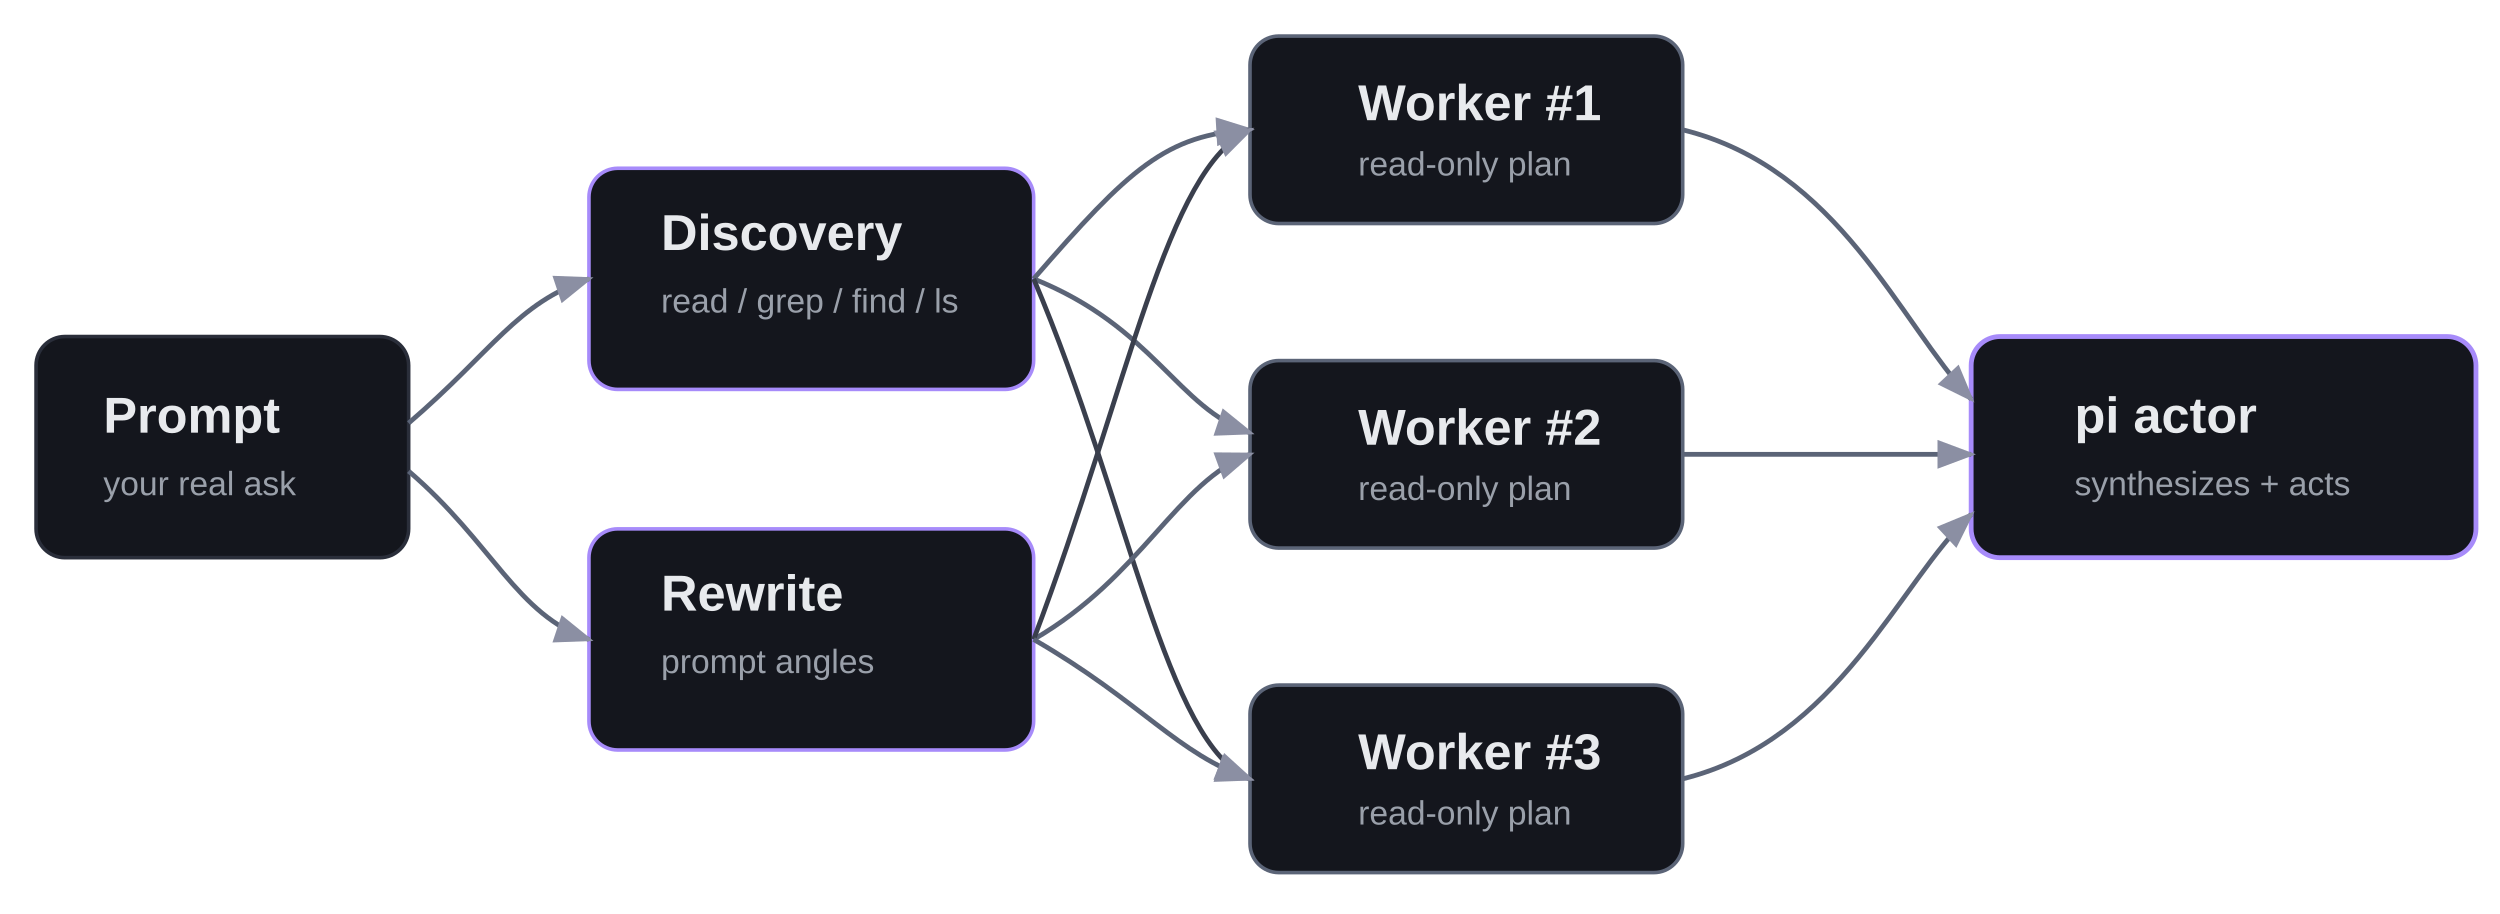
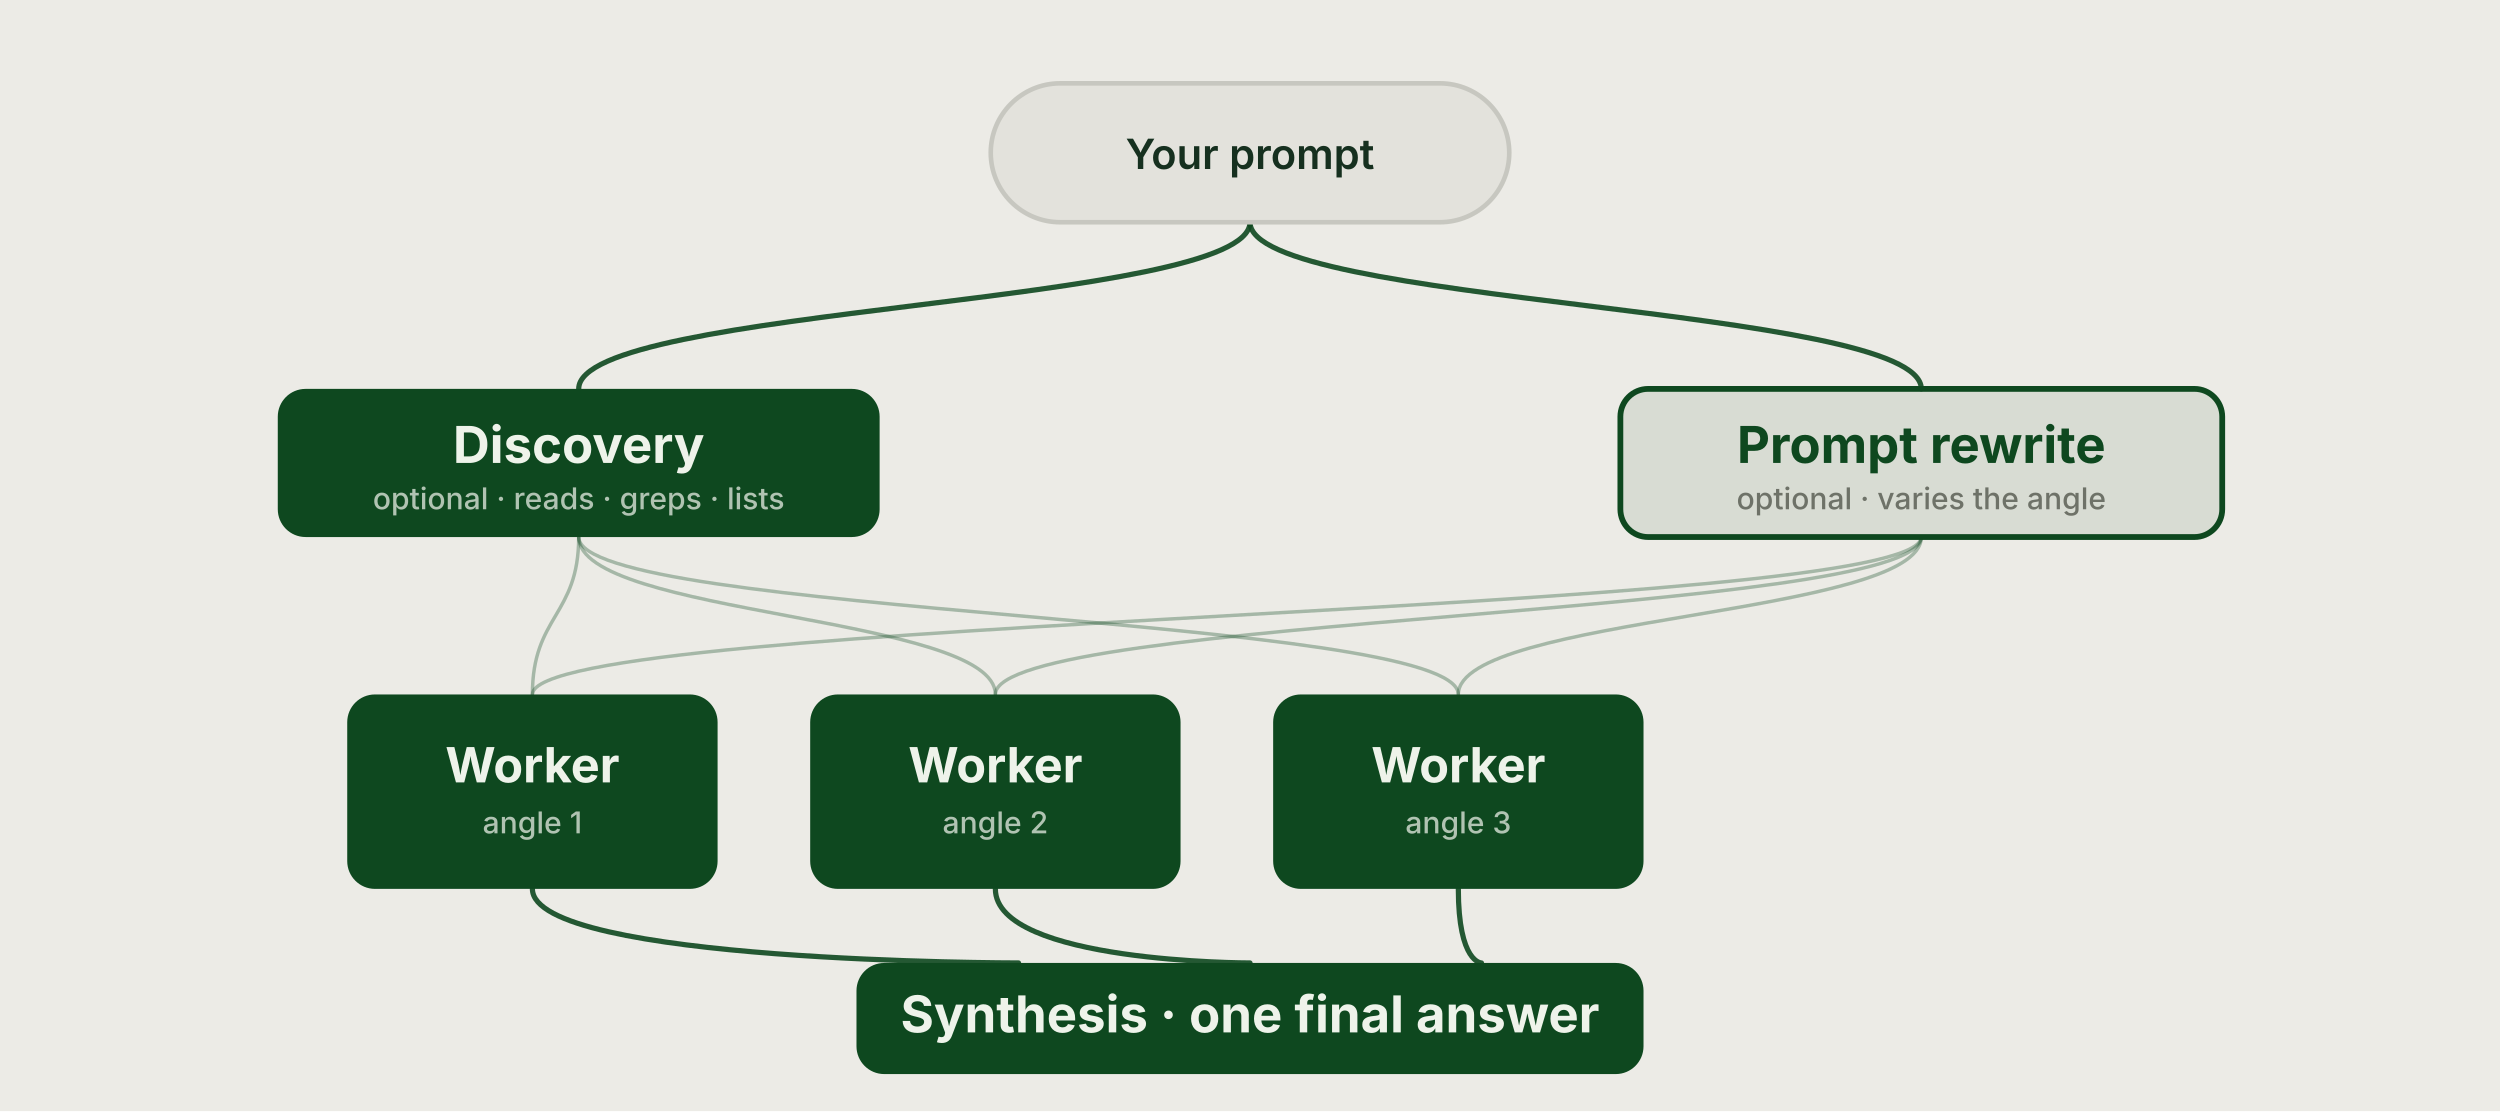
- <svg xmlns="http://www.w3.org/2000/svg" width="1040" height="380" viewBox="55 90 1040 380" role="img" aria-labelledby="title desc">
-   <defs>
-     <marker id="arrow" markerWidth="9" markerHeight="9" refX="7" refY="3" orient="auto" markerUnits="strokeWidth">
-       <path d="M0,0 L0,6 L8,3 z" fill="#8b8fa3" />
-     </marker>
-     <style>
-       text { font-family: ui-sans-serif, -apple-system, "Segoe UI", Arial, sans-serif; }
-       .label { font-size: 21px; font-weight: 650; fill: #e8eaed; }
-       .small { font-size: 14px; font-weight: 500; fill: #9aa0aa; }
-       .node { fill: #14161d; stroke: #2a2e3a; stroke-width: 1.5; }
-       .prep { stroke: #a78bfa; }
-       .worker { stroke: #5b6477; }
-       .actor { stroke: #a78bfa; stroke-width: 2; }
-       .line { fill: none; stroke: #5b6477; stroke-width: 2; marker-end: url(#arrow); }
-       .line-faint { fill: none; stroke: #3a3f4d; stroke-width: 2; marker-end: url(#arrow); }
-     </style>
-   </defs>
-   <rect x="70" y="230" width="155" height="92" rx="12" class="node" />
-   <text x="98" y="270" class="label">Prompt</text>
-   <text x="98" y="296" class="small">your real ask</text>
-   <rect x="300" y="160" width="185" height="92" rx="12" class="node prep" />
-   <text x="330" y="194" class="label">Discovery</text>
-   <text x="330" y="220" class="small">read / grep / find / ls</text>
-   <rect x="300" y="310" width="185" height="92" rx="12" class="node prep" />
-   <text x="330" y="344" class="label">Rewrite</text>
-   <text x="330" y="370" class="small">prompt angles</text>
-   <rect x="575" y="105" width="180" height="78" rx="12" class="node worker" />
-   <text x="620" y="140" class="label">Worker #1</text>
-   <text x="620" y="163" class="small">read-only plan</text>
-   <rect x="575" y="240" width="180" height="78" rx="12" class="node worker" />
-   <text x="620" y="275" class="label">Worker #2</text>
-   <text x="620" y="298" class="small">read-only plan</text>
-   <rect x="575" y="375" width="180" height="78" rx="12" class="node worker" />
-   <text x="620" y="410" class="label">Worker #3</text>
-   <text x="620" y="433" class="small">read-only plan</text>
-   <rect x="875" y="230" width="210" height="92" rx="12" class="node actor" />
-   <text x="918" y="270" class="label">pi actor</text>
-   <text x="918" y="296" class="small">synthesizes + acts</text>
-   <path d="M225 266 C260 236, 270 216, 300 206" class="line" />
-   <path d="M225 286 C260 316, 270 346, 300 356" class="line" />
-   <path d="M485 206 C525 160, 540 146, 575 144" class="line" />
-   <path d="M485 206 C535 226, 545 260, 575 270" class="line" />
-   <path d="M485 206 C525 300, 540 400, 575 414" class="line-faint" />
-   <path d="M485 356 C530 330, 545 290, 575 279" class="line" />
-   <path d="M485 356 C525 250, 540 160, 575 144" class="line-faint" />
-   <path d="M485 356 C530 382, 545 404, 575 414" class="line" />
-   <path d="M755 144 C820 160, 845 224, 875 256" class="line" />
-   <path d="M755 279 C810 279, 835 279, 875 279" class="line" />
-   <path d="M755 414 C820 398, 845 332, 875 304" class="line" />
+ <svg xmlns="http://www.w3.org/2000/svg" width="1080" height="480" viewBox="0 0 1080 480" role="img" aria-labelledby="title desc">
+   <style>
+     text { font-family: 'Inter', system-ui, -apple-system, 'Segoe UI', sans-serif; }
+     .blockTitle { fill: #EEF3EA; font-weight: 700; }
+     .blockSub { fill: rgba(238,243,234,0.72); font-size: 13px; font-weight: 500; }
+     .outlineTitle { fill: #0E481F; font-weight: 700; }
+     .outlineSub { fill: #6E7268; font-size: 13px; font-weight: 500; }
+     .pillText { fill: #16301F; font-size: 18px; font-weight: 600; }
+     .edge { fill: none; stroke: #0E481F; stroke-width: 2.25; stroke-linecap: round; opacity: 0.9; }
+     .edgeFaint { fill: none; stroke: #0E481F; stroke-width: 1.5; stroke-linecap: round; opacity: 0.32; }
+   </style>
+   <rect width="1080" height="480" fill="#ECEBE6" />
+   <path class="edge" d="M540 96 C540 132, 250 132, 250 168" />
+   <path class="edge" d="M540 96 C540 132, 830 132, 830 168" />
+   <path class="edgeFaint" d="M250 232 C250 266, 230 266, 230 300" />
+   <path class="edgeFaint" d="M250 232 C250 266, 430 266, 430 300" />
+   <path class="edgeFaint" d="M250 232 C250 266, 630 266, 630 300" />
+   <path class="edgeFaint" d="M830 232 C830 266, 230 266, 230 300" />
+   <path class="edgeFaint" d="M830 232 C830 266, 430 266, 430 300" />
+   <path class="edgeFaint" d="M830 232 C830 266, 630 266, 630 300" />
+   <path class="edge" d="M230 384 C230 416, 440 416, 440 416" />
+   <path class="edge" d="M430 384 C430 416, 540 416, 540 416" />
+   <path class="edge" d="M630 384 C630 416, 640 416, 640 416" />
+   <rect x="428" y="36" width="224" height="60" rx="30" fill="#E3E2DC" stroke="#C7C7C0" stroke-width="2" />
+   <text x="540" y="73" text-anchor="middle" class="pillText">Your prompt</text>
+   <rect x="120" y="168" width="260" height="64" rx="12" fill="#0E481F" />
+   <text x="250" y="200" text-anchor="middle" class="blockTitle" font-size="22">Discovery</text>
+   <text x="250" y="220" text-anchor="middle" class="blockSub">optional · reads · greps · lists</text>
+   <rect x="700" y="168" width="260" height="64" rx="12" fill="rgba(14,72,31,0.09)" stroke="#0E481F" stroke-width="2.5" />
+   <text x="830" y="200" text-anchor="middle" class="outlineTitle" font-size="22">Prompt rewrite</text>
+   <text x="830" y="220" text-anchor="middle" class="outlineSub">optional · varies the angle</text>
+   <rect x="150" y="300" width="160" height="84" rx="12" fill="#0E481F" />
+   <text x="230" y="338" text-anchor="middle" class="blockTitle" font-size="21">Worker</text>
+   <text x="230" y="360" text-anchor="middle" class="blockSub">angle 1</text>
+   <rect x="350" y="300" width="160" height="84" rx="12" fill="#0E481F" />
+   <text x="430" y="338" text-anchor="middle" class="blockTitle" font-size="21">Worker</text>
+   <text x="430" y="360" text-anchor="middle" class="blockSub">angle 2</text>
+   <rect x="550" y="300" width="160" height="84" rx="12" fill="#0E481F" />
+   <text x="630" y="338" text-anchor="middle" class="blockTitle" font-size="21">Worker</text>
+   <text x="630" y="360" text-anchor="middle" class="blockSub">angle 3</text>
+   <rect x="370" y="416" width="340" height="48" rx="12" fill="#0E481F" />
+   <text x="540" y="446" text-anchor="middle" class="blockTitle" font-size="22">Synthesis · one final answer</text>
</svg>
